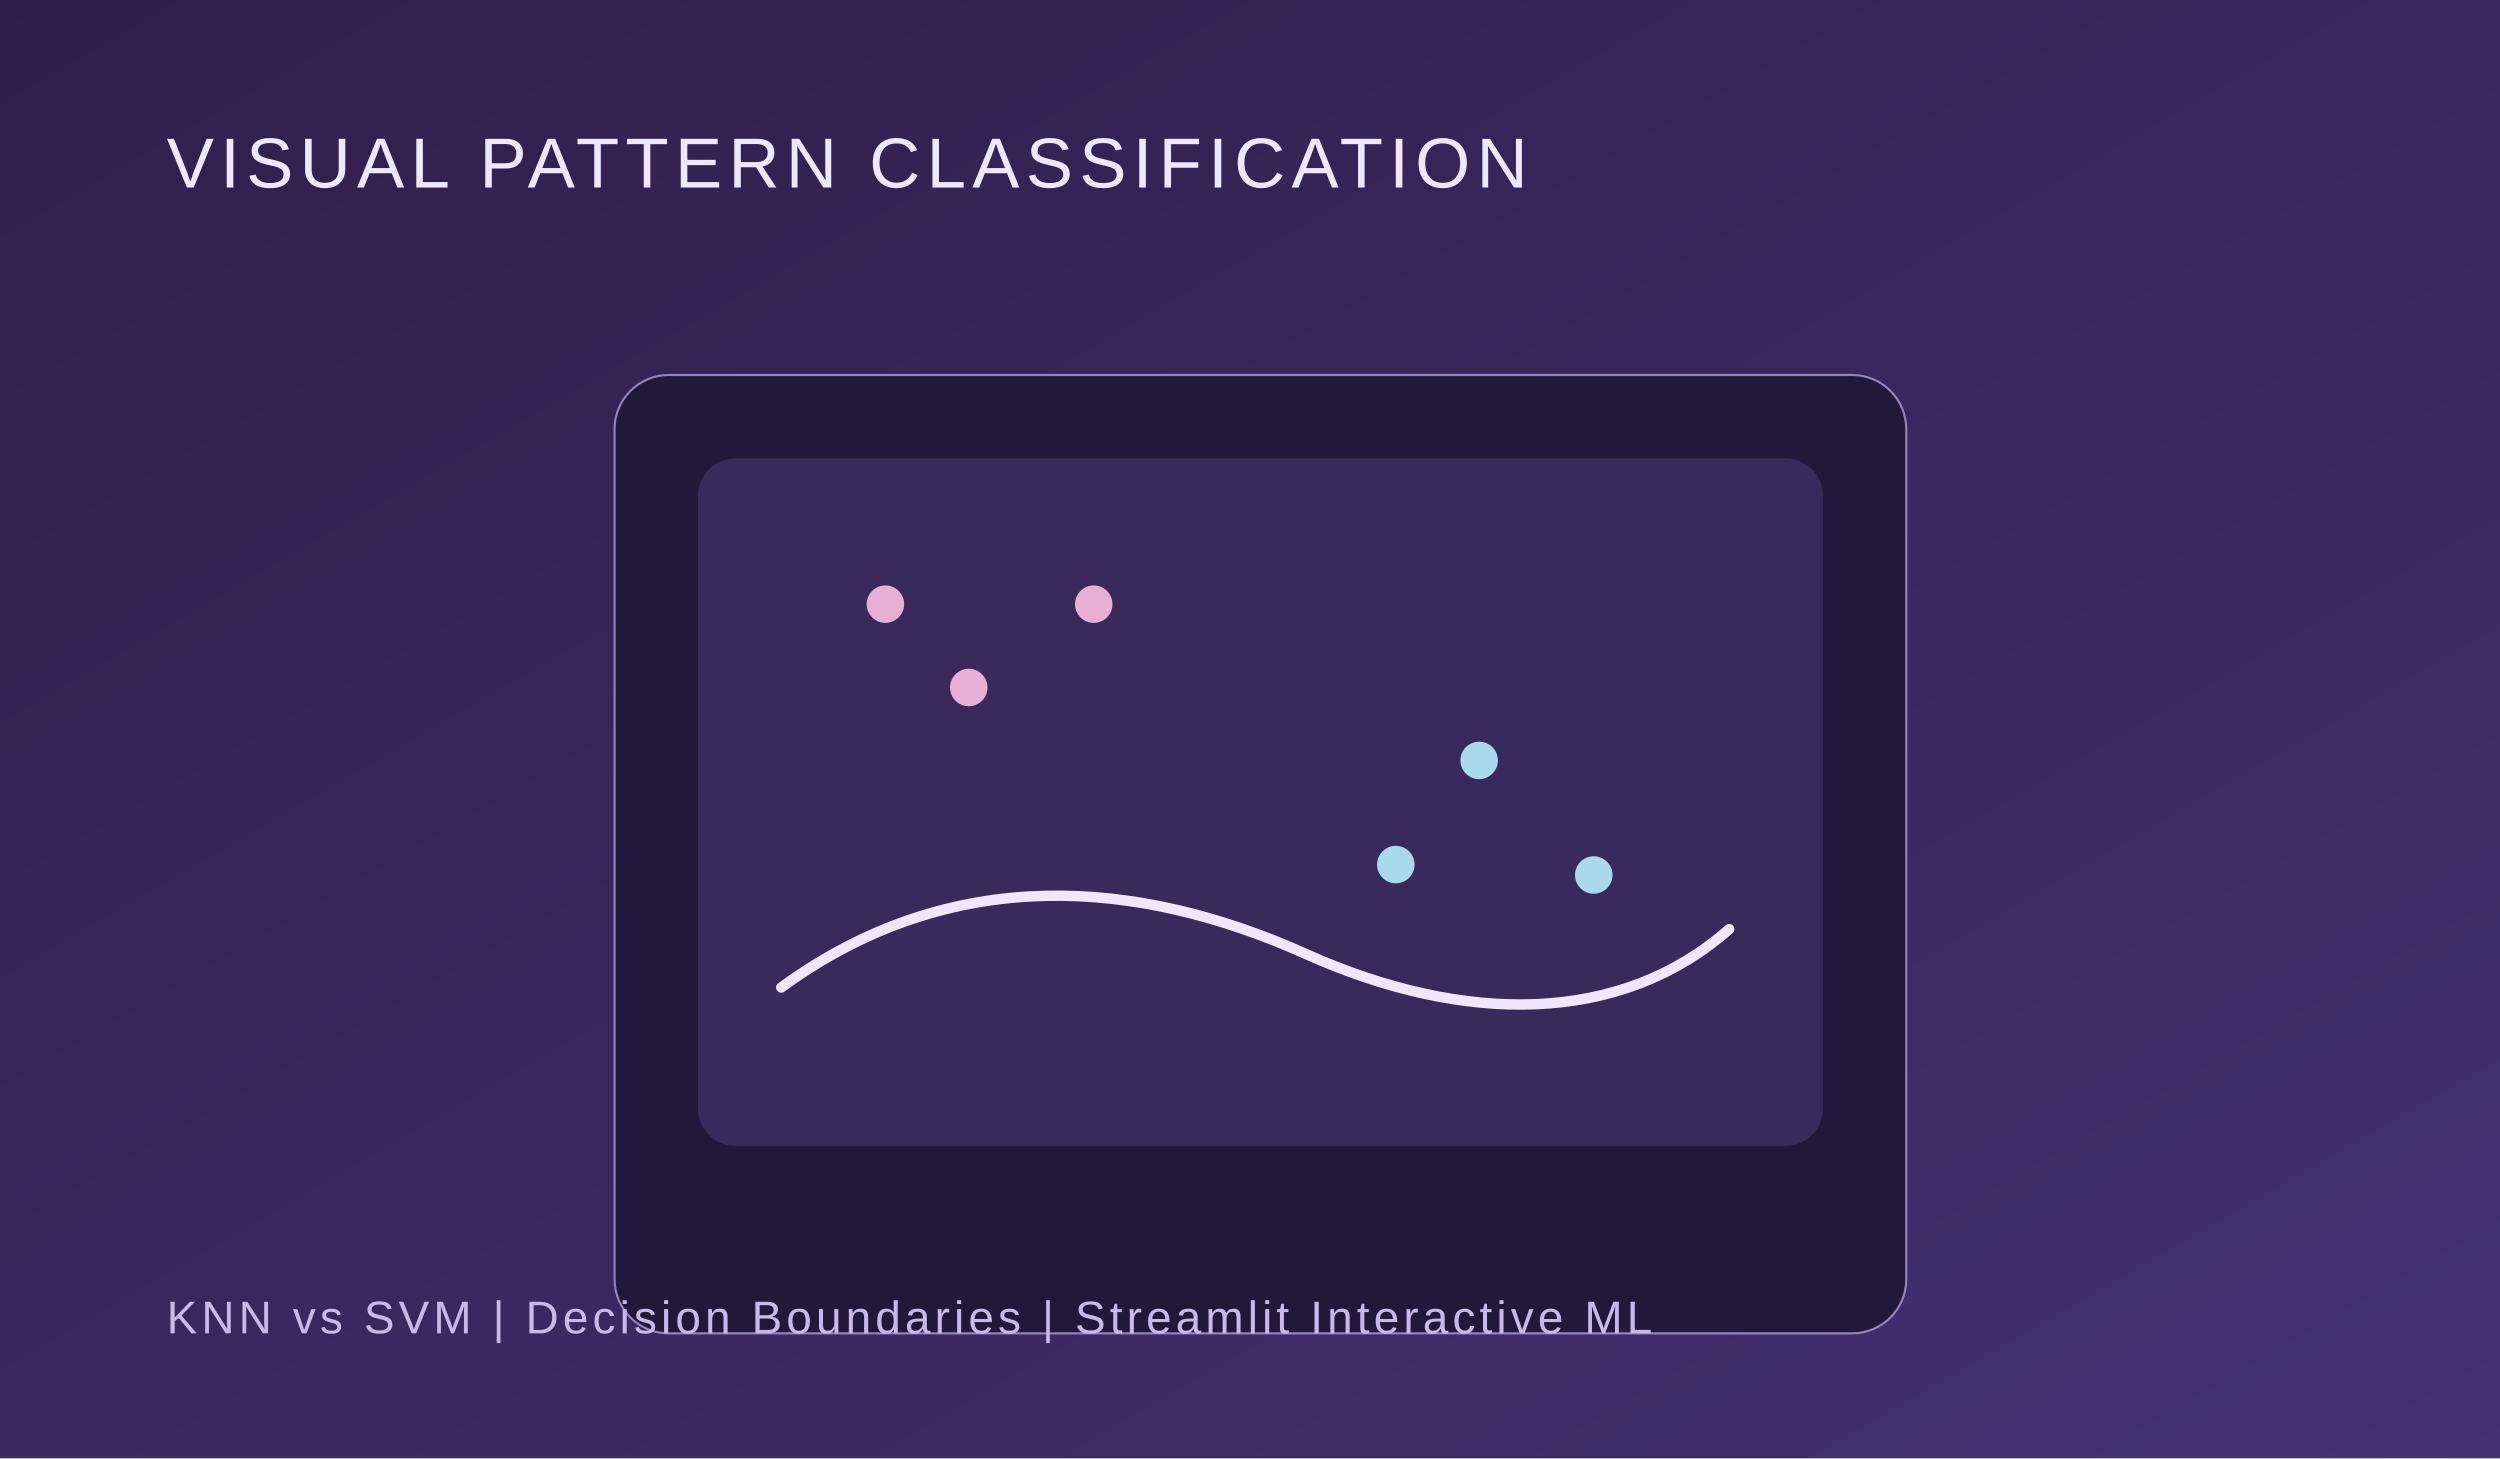
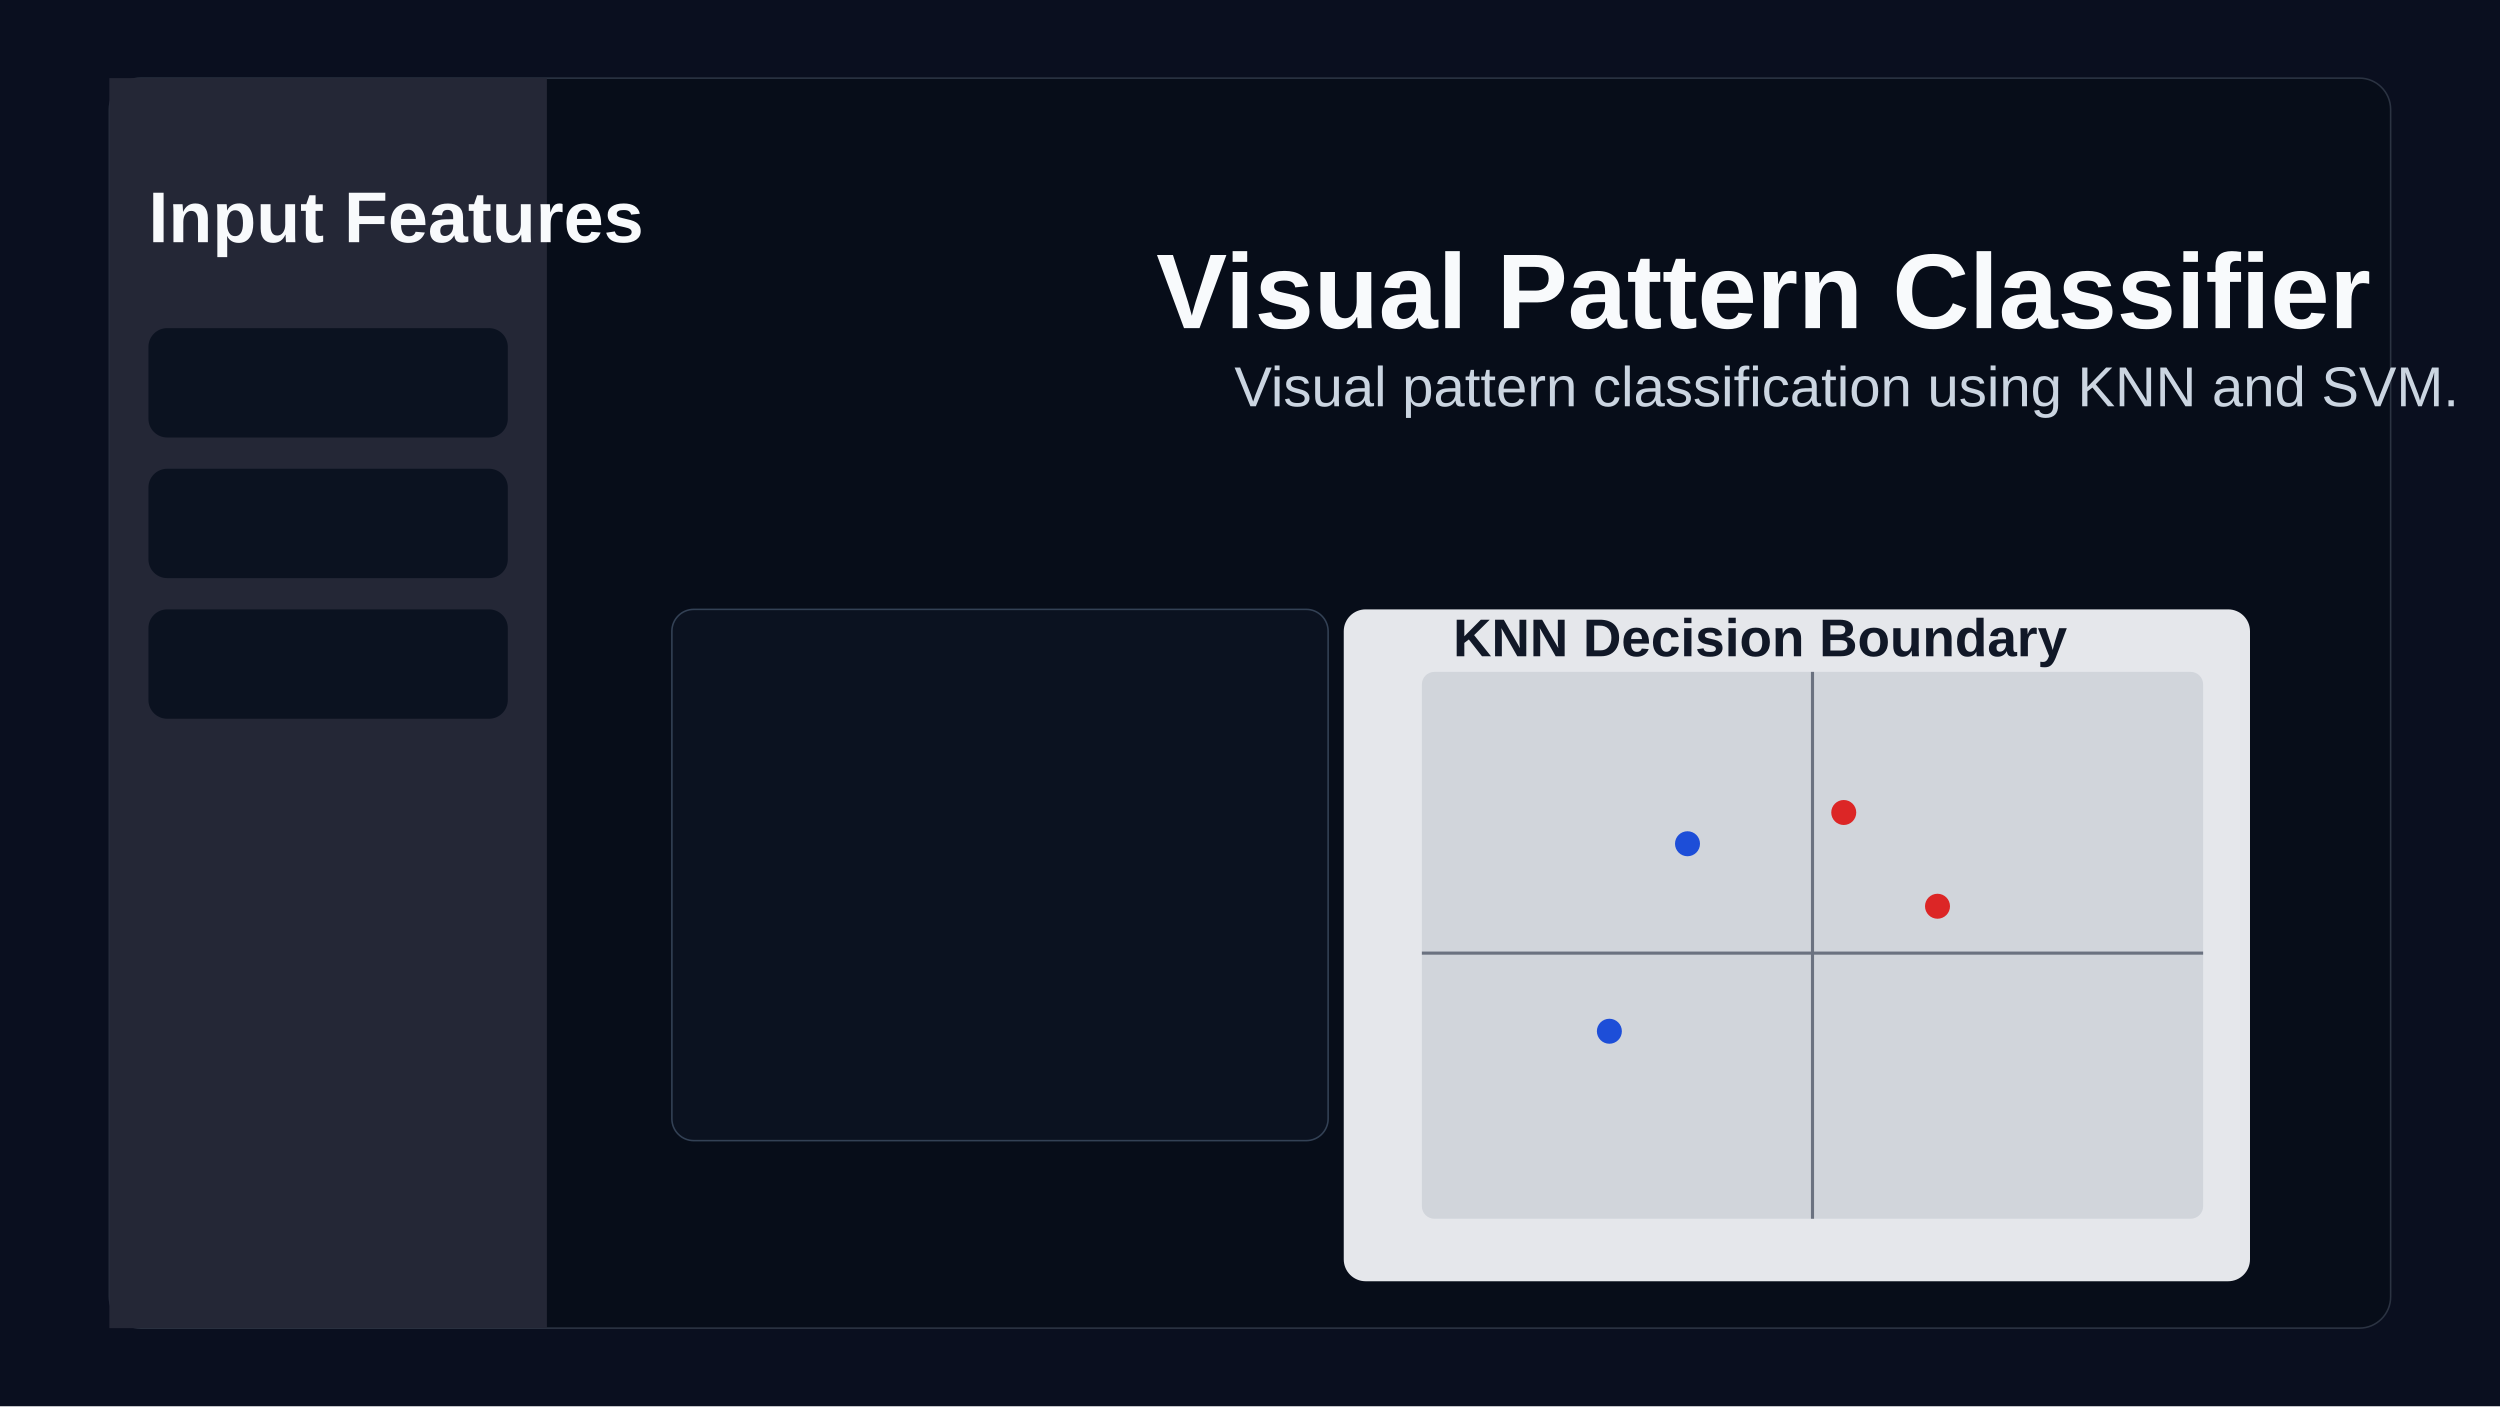
- <svg xmlns="http://www.w3.org/2000/svg" width="1200" height="700" viewBox="0 0 1200 700" role="img" aria-label="Visual Pattern Classification">
-   <defs>
-     <linearGradient id="bg" x1="0" y1="0" x2="1" y2="1">
-       <stop offset="0" stop-color="#301E4A" />
-       <stop offset="1" stop-color="#443072" />
-     </linearGradient>
-   </defs>
-   <rect width="1200" height="700" fill="url(#bg)" />
-   <g transform="translate(205,120)">
-     <rect x="90" y="60" width="620" height="460" rx="26" fill="#24183A" stroke="#D1B9FF" stroke-opacity="0.65" />
-     <rect x="130" y="100" width="540" height="330" rx="18" fill="#3A295B" />
-     <g opacity="0.88">
-       <circle cx="220" cy="170" r="9" fill="#FFC1E4" />
-       <circle cx="260" cy="210" r="9" fill="#FFC1E4" />
-       <circle cx="320" cy="170" r="9" fill="#FFC1E4" />
-       <circle cx="465" cy="295" r="9" fill="#B7F0FF" />
-       <circle cx="505" cy="245" r="9" fill="#B7F0FF" />
-       <circle cx="560" cy="300" r="9" fill="#B7F0FF" />
-     </g>
-     <path d="M170 354C252 294 342 302 422 338C498 372 573 372 625 326" fill="none" stroke="#F2E6FF" stroke-width="5" stroke-linecap="round" />
-   </g>
-   <text x="80" y="90" fill="#F0E6FF" font-size="34" font-family="Segoe UI, Arial, sans-serif" letter-spacing="3">VISUAL PATTERN CLASSIFICATION</text>
-   <text x="80" y="640" fill="#CAB8E8" font-size="22" font-family="Segoe UI, Arial, sans-serif" letter-spacing="2">KNN vs SVM | Decision Boundaries | Streamlit Interactive ML</text>
+ <svg xmlns="http://www.w3.org/2000/svg" width="1600" height="900" viewBox="0 0 1600 900">
+   <rect width="1600" height="900" fill="#0a0f1f" />
+   <rect x="70" y="50" width="1460" height="800" rx="20" fill="#070d19" stroke="#2b3342" />
+   <rect x="70" y="50" width="280" height="800" fill="#242736" />
+   <text x="95" y="155" fill="#f8fafc" font-size="46" font-family="Segoe UI,Arial" font-weight="700">Input Features</text>
+   <rect x="95" y="210" width="230" height="70" rx="12" fill="#0b1220" />
+   <rect x="95" y="300" width="230" height="70" rx="12" fill="#0b1220" />
+   <rect x="95" y="390" width="230" height="70" rx="12" fill="#0b1220" />
+   <text x="740" y="210" fill="#f8fafc" font-size="68" font-family="Segoe UI,Arial" font-weight="800">Visual Pattern Classifier</text>
+   <text x="790" y="260" fill="#cbd5e1" font-size="36" font-family="Segoe UI,Arial">Visual pattern classification using KNN and SVM.</text>
+   <rect x="430" y="390" width="420" height="340" rx="14" fill="#0b1220" stroke="#334155" />
+   <rect x="860" y="390" width="580" height="430" rx="14" fill="#e5e7eb" />
+   <rect x="910" y="430" width="500" height="350" rx="8" fill="#d1d5db" />
+   <path d="M1160 430 L1160 780" stroke="#6b7280" stroke-width="2" />
+   <path d="M910 610 L1410 610" stroke="#6b7280" stroke-width="2" />
+   <circle cx="1080" cy="540" r="8" fill="#1d4ed8" />
+   <circle cx="1180" cy="520" r="8" fill="#dc2626" />
+   <circle cx="1240" cy="580" r="8" fill="#dc2626" />
+   <circle cx="1030" cy="660" r="8" fill="#1d4ed8" />
+   <text x="930" y="420" fill="#111827" font-size="34" font-family="Segoe UI,Arial" font-weight="700">KNN Decision Boundary</text>
</svg>
